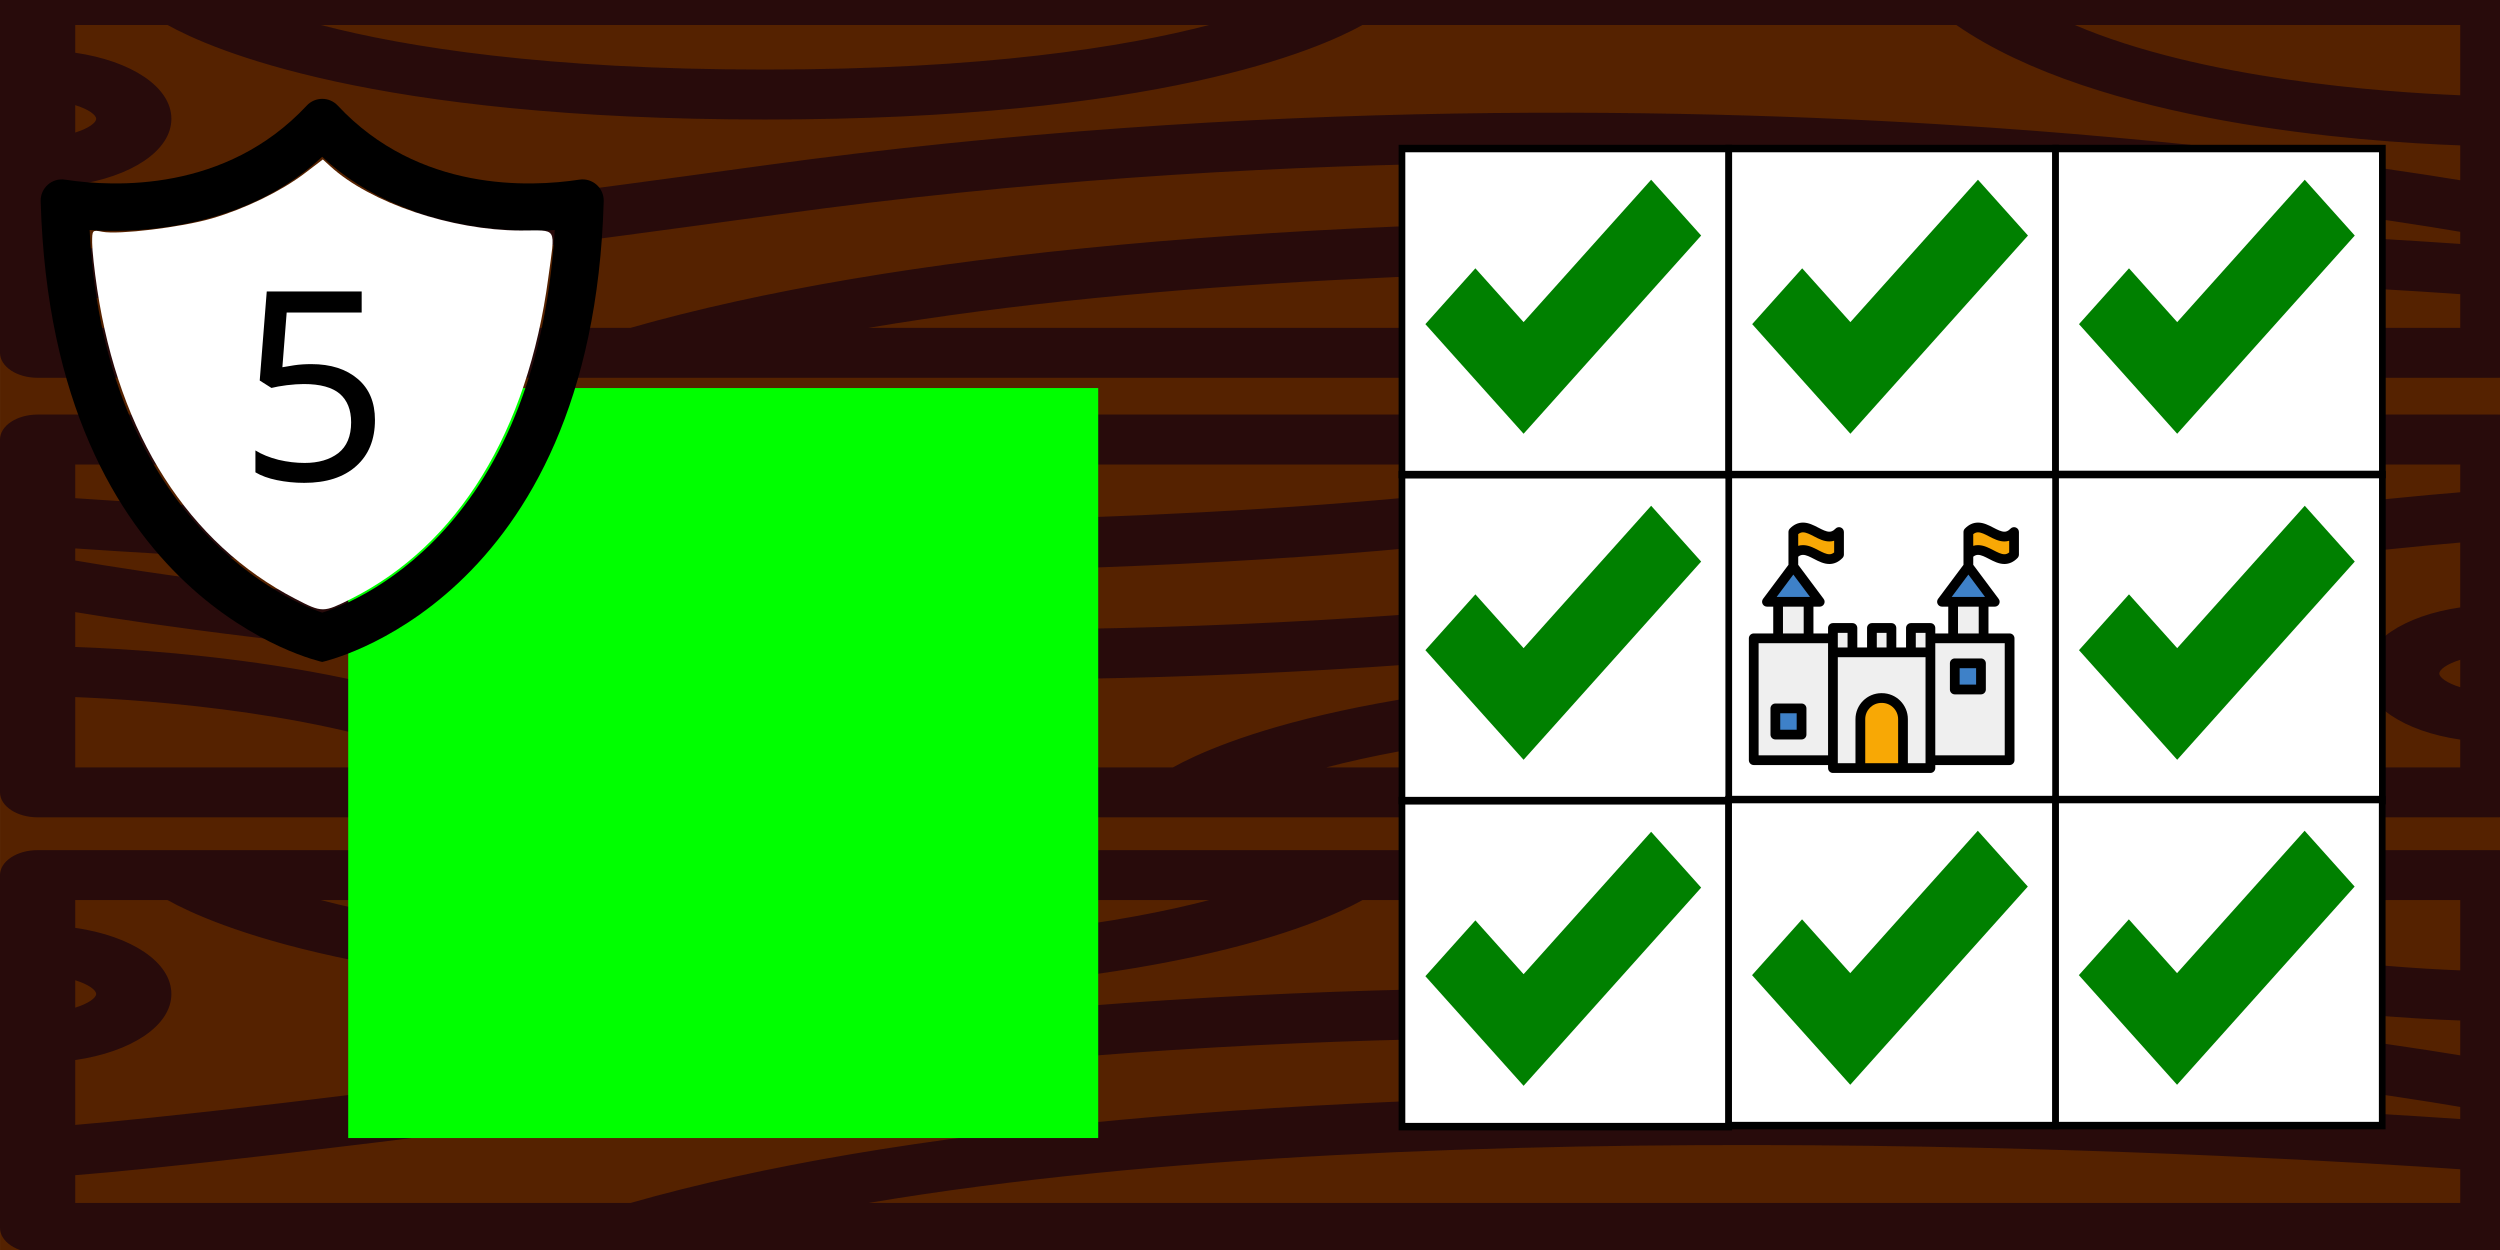
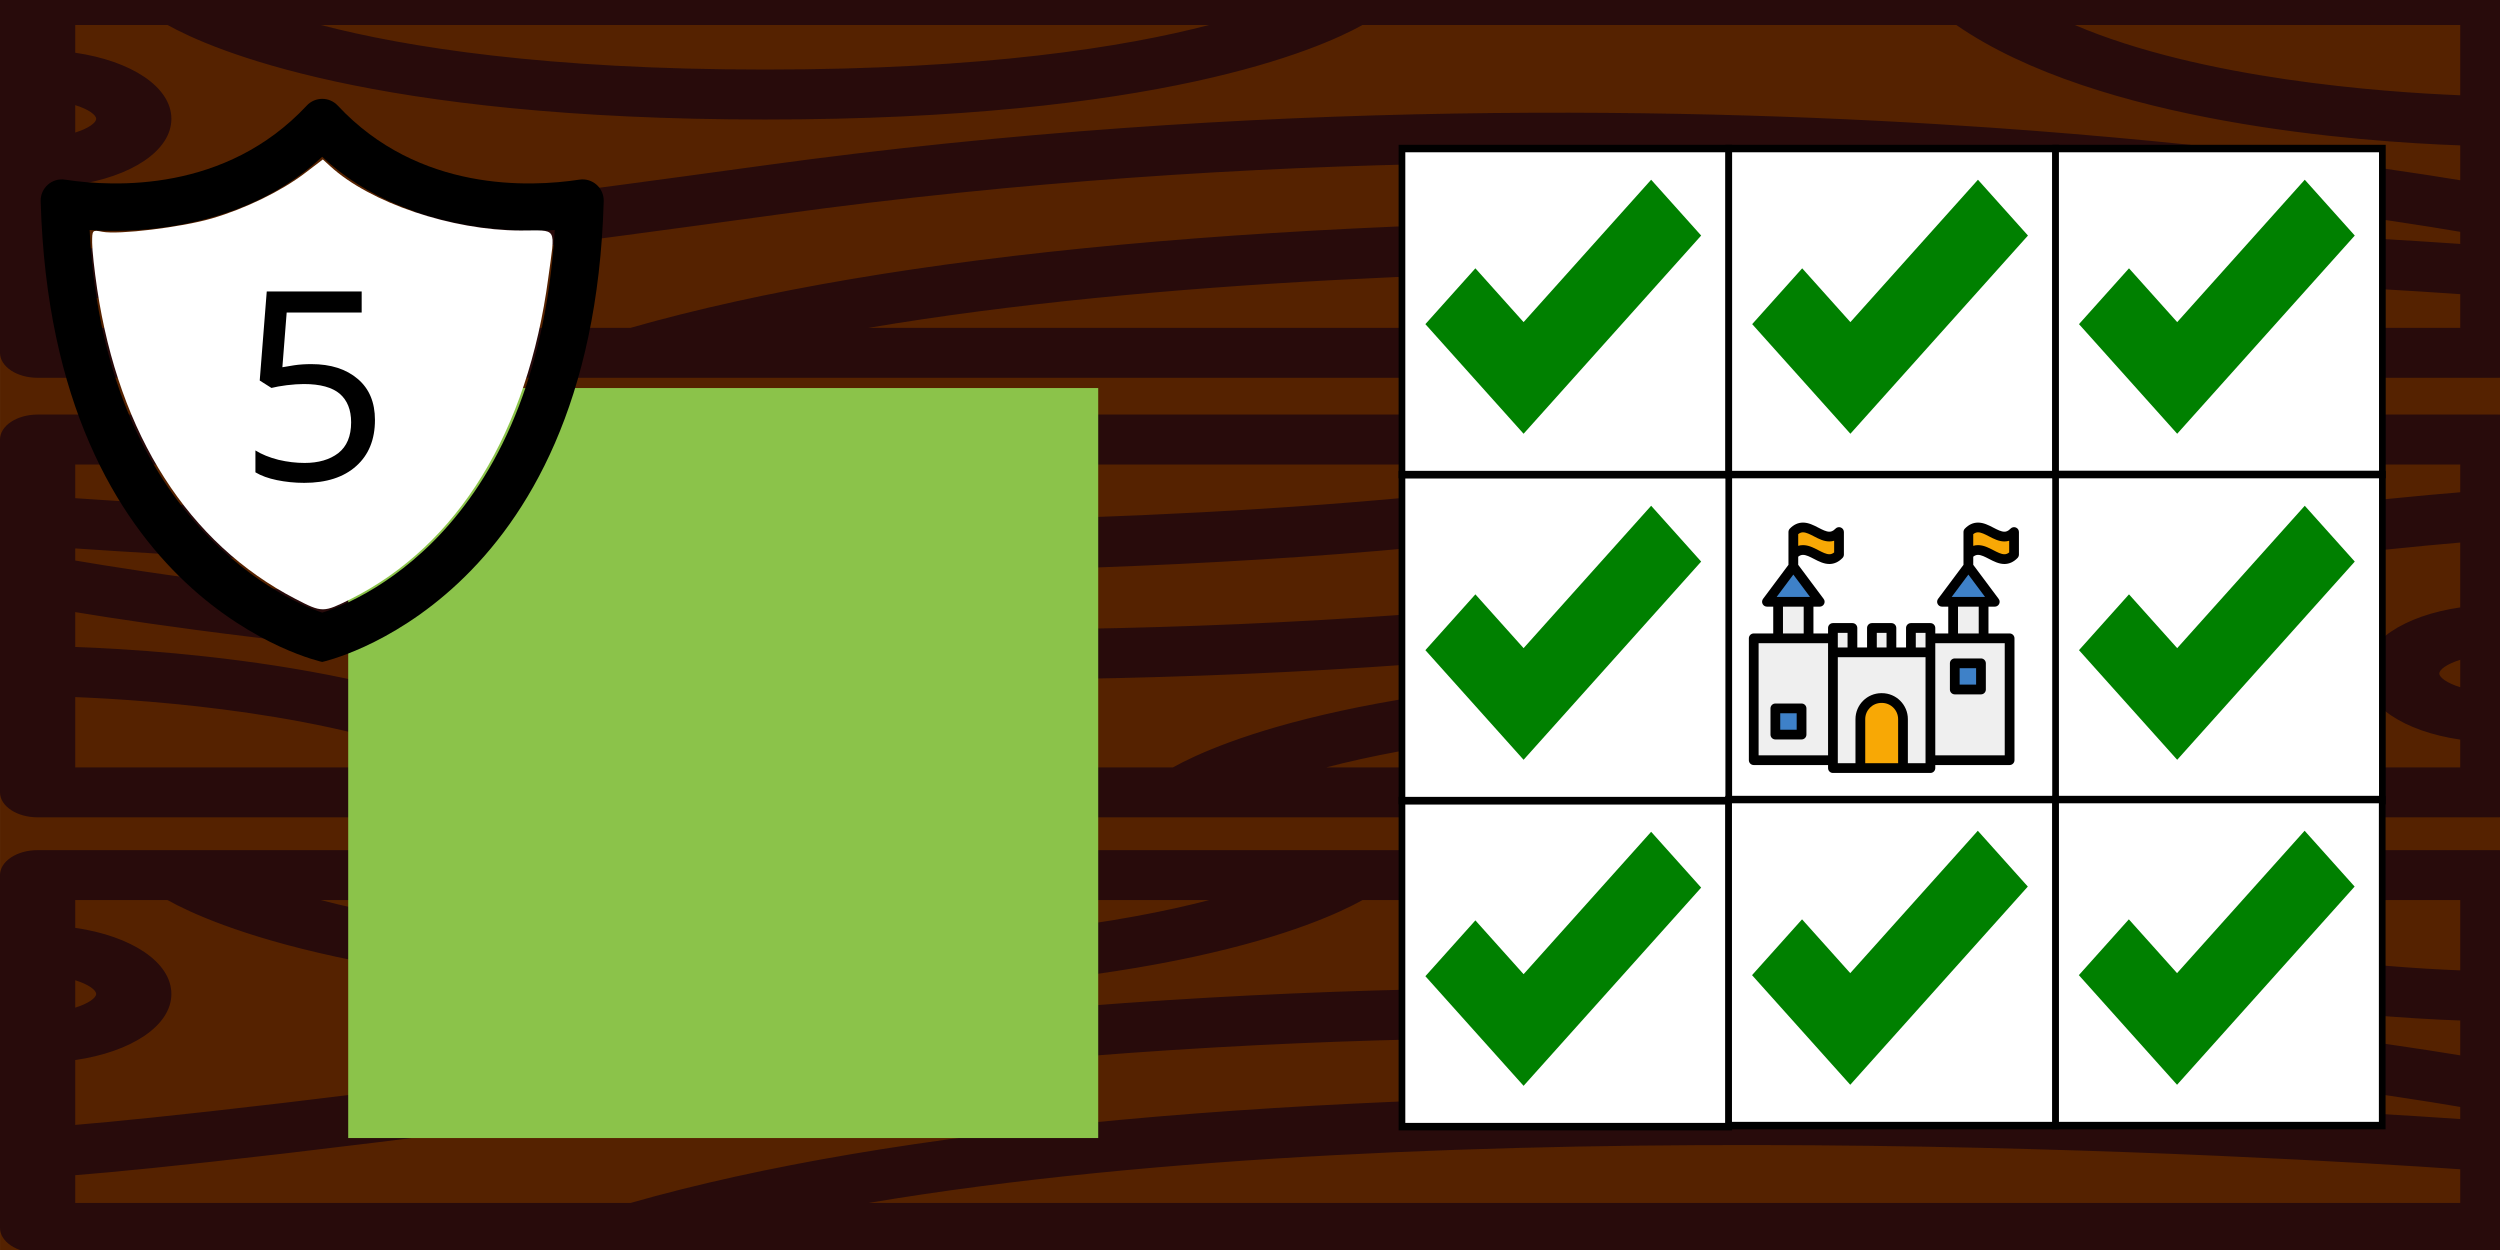
<svg xmlns="http://www.w3.org/2000/svg" viewBox="0 0 100 50" version="1.1" id="svg8">
  <defs id="defs2" />
  <g id="layer1" transform="translate(-15.76167,-6.75917)">
    <g id="g31" transform="matrix(1.403254,0,0,2.041733,-41.71221,-146.0861)" style="fill:#552200">
      <rect style="fill:#552200;stroke-width:0.188" id="rect26" width="71.263" height="24.489" x="40.958" y="74.861" />
    </g>
    <g id="g113" transform="matrix(0,-0.1315404,0.1980839,0,54.4515,45.1602)" style="fill:#280b0b">
      <g id="g6" transform="translate(-150.7667,-195.3204)" style="fill:#280b0b">
        <g id="g4" style="fill:#280b0b">
          <path d="M 176.589,0 H 69.301 c -4.195,0 -7.595,3.401 -7.595,7.595 v 121.339 c 0,0.019 0,0.037 0,0.057 v 375.413 c 0,4.195 3.401,7.595 7.595,7.595 h 24.645 c 0.003,0 0.005,0 0.008,0 0.004,0 0.007,0 0.01,0 h 17.921 c 0.009,0 0.018,0.002 0.027,0.002 0.008,0 0.016,-0.002 0.024,-0.002 h 64.651 c 4.195,0 7.595,-3.401 7.595,-7.595 V 7.595 C 184.184,3.401 180.784,0 176.589,0 Z m -31.975,15.191 c -1.254,2.705 -2.992,4.227 -4.164,4.227 -1.172,0 -2.91,-1.521 -4.164,-4.227 z M 87.135,496.808 H 76.896 V 175.386 c 29.4,115.54 13.952,285.753 10.239,321.422 z m 18.956,-10e-4 h -3.678 c 2.044,-19.808 6.803,-72.032 7.337,-133.217 C 110.656,259.641 99.6,180.179 76.897,127.328 V 15.191 h 8.438 c 1.694,14.07 7.347,51.949 26.093,142.258 20.167,97.154 17.254,185.689 11.258,242.852 -5.117,48.793 -13.284,83.648 -16.595,96.506 z m 15.686,10e-4 c 3.852,-15.506 11.149,-48.726 15.974,-94.512 6.147,-58.331 9.151,-148.695 -11.45,-247.934 C 108.225,67.272 102.455,29.666 100.629,15.19 h 19.72 c 2.483,11.335 10.425,19.418 20.103,19.418 9.678,0 17.619,-8.081 20.102,-19.418 h 8.44 v 18.641 c -7.5,8.923 -28.748,41.217 -28.748,120.653 0,79.436 21.248,111.73 28.748,120.653 v 119.901 c -29.92,28.719 -35.558,81.953 -36.617,101.77 z m 47.217,-432.02 v 179.377 c -6.706,-17.068 -13.557,-45.35 -13.557,-89.68 -0.001,-44.351 6.857,-72.64 13.557,-89.697 z m 0.001,432.02 H 147.62 c 0.942,-15.651 4.886,-52.179 21.375,-77.863 z" id="path2" style="fill:#280b0b" />
        </g>
      </g>
      <g id="g12" transform="translate(-150.7667,-195.3204)" style="fill:#280b0b">
        <g id="g10" style="fill:#280b0b">
          <path d="m 309.041,0 h -42.693 c -0.02,0 -0.041,0 -0.061,0 h -64.533 c -4.195,0 -7.595,3.401 -7.595,7.595 v 496.808 c 0,4.195 3.401,7.595 7.595,7.595 h 107.287 c 4.196,0 7.595,-3.401 7.595,-7.595 V 383.059 c 0,-0.016 0,-0.032 0,-0.049 V 7.595 C 316.636,3.401 313.237,0 309.041,0 Z m -99.693,15.191 h 21.375 c -0.942,15.652 -4.886,52.179 -21.375,77.863 z m 0,252.643 c 6.706,17.068 13.557,45.35 13.557,89.679 0,44.351 -6.858,72.639 -13.557,89.696 z m 24.38,228.974 c 1.254,-2.705 2.992,-4.227 4.163,-4.227 1.172,-0.001 2.91,1.521 4.164,4.227 z m 24.266,-10e-4 c -2.483,-11.335 -10.426,-19.418 -20.103,-19.418 -9.677,0 -17.619,8.082 -20.102,19.418 h -8.44 v -18.641 0 c 7.5,-8.923 28.748,-41.217 28.748,-120.652 0,-79.435 -21.248,-111.73 -28.748,-120.652 V 116.961 c 29.92,-28.718 35.56,-81.952 36.617,-101.77 h 10.6 c -3.852,15.506 -11.149,48.726 -15.975,94.512 -6.147,58.331 -9.151,148.695 11.449,247.934 18.077,87.089 23.848,124.696 25.674,139.17 z m 43.451,10e-4 h -8.438 v 0 C 291.313,482.738 285.66,444.859 266.914,354.55 246.747,257.396 249.66,168.861 255.656,111.698 260.774,62.905 268.941,28.051 272.252,15.192 h 3.677 c -2.044,19.809 -6.803,72.032 -7.337,133.217 -0.907,103.949 10.15,183.412 32.853,236.262 z m 0.001,-160.195 C 272.046,221.074 287.494,50.86 291.207,15.191 h 10.239 z" id="path8" style="fill:#280b0b" />
        </g>
      </g>
      <g id="g18" transform="translate(-150.7667,-195.3204)" style="fill:#280b0b">
        <g id="g16" style="fill:#280b0b">
          <path d="M 442.7,0 H 335.413 c -4.196,0 -7.595,3.401 -7.595,7.595 v 121.344 c 0,0.016 0,0.032 0,0.049 v 375.416 c 0,4.195 3.4,7.595 7.595,7.595 h 24.646 c 0.003,0 0.005,0 0.008,0 0.004,0 0.007,0 0.01,0 h 17.92 c 0.009,0 0.018,0.002 0.027,0.002 0.008,0 0.016,-0.002 0.024,-0.002 H 442.7 c 4.196,0 7.595,-3.401 7.595,-7.595 V 7.595 C 450.296,3.401 446.896,0 442.7,0 Z m -31.973,15.191 c -1.254,2.705 -2.992,4.227 -4.164,4.227 -1.173,0 -2.911,-1.521 -4.164,-4.227 z m -57.48,481.617 H 343.008 V 175.386 c 29.401,115.54 13.953,285.753 10.239,321.422 z m 18.955,-10e-4 h -3.677 c 2.044,-19.808 6.803,-72.032 7.337,-133.217 0.907,-103.949 -10.151,-183.411 -32.853,-236.262 V 15.191 h 8.438 c 1.694,14.07 7.347,51.949 26.093,142.258 20.167,97.154 17.254,185.689 11.258,242.852 -5.117,48.793 -13.284,83.648 -16.596,96.506 z m 15.686,0 c 3.851,-15.506 11.149,-48.726 15.975,-94.512 C 410.01,343.964 413.014,253.6 392.414,154.361 374.337,67.273 368.565,29.667 366.74,15.191 h 19.72 c 2.483,11.335 10.426,19.418 20.103,19.418 9.677,0 17.619,-8.081 20.102,-19.418 h 8.44 v 18.641 c -7.5,8.923 -28.748,41.217 -28.748,120.653 0,79.436 21.248,111.73 28.748,120.652 v 119.901 c -29.919,28.719 -35.558,81.953 -36.617,101.77 h -10.6 z M 435.105,64.789 v 179.375 c -6.706,-17.068 -13.557,-45.35 -13.557,-89.679 0,-44.351 6.857,-72.639 13.557,-89.696 z m 10e-4,432.019 h -21.375 c 0.942,-15.651 4.886,-52.179 21.375,-77.863 z" id="path14" style="fill:#280b0b" />
        </g>
      </g>
    </g>
    <rect style="fill:#ffffff;stroke-width:0.259" id="rect964" width="39.212" height="38.993" x="71.845" y="12.701" />
    <g id="g645-5" transform="matrix(1.168369,0,0,1.304125,20.86068,-6.558536)">
      <g id="g4177">
        <rect style="fill:#ffffff;stroke:#000000;stroke-width:0.229;stroke-miterlimit:4;stroke-dasharray:none;stroke-opacity:1" id="rect321-6-0" width="11.188" height="10" x="43.633" y="34.768" />
        <g id="g4169">
          <g id="g4163">
            <g id="g581-36" style="fill:#008000" transform="matrix(0.01905787,0,0,0.01905787,44.43452,34.89956)">
              <g id="g579-1" style="fill:#008000">
                <polygon points="405.584,43.295 176.428,272.452 89.84,185.865 0,275.706 86.588,362.293 176.428,452.131 266.266,362.293 495.426,133.133 " id="polygon577-0" style="fill:#008000" />
              </g>
            </g>
          </g>
        </g>
      </g>
    </g>
    <g id="g645-5-8" transform="matrix(1.168369,0,0,1.304125,20.86068,-19.59978)">
      <g id="g4177-1">
        <rect style="fill:#ffffff;stroke:#000000;stroke-width:0.229;stroke-miterlimit:4;stroke-dasharray:none;stroke-opacity:1" id="rect321-6-0-0" width="11.188" height="10" x="43.633" y="34.768" />
        <g id="g4169-3">
          <g id="g4163-0">
            <g id="g581-36-4" style="fill:#008000" transform="matrix(0.01905787,0,0,0.01905787,44.43452,34.89956)">
              <g id="g579-1-4" style="fill:#008000">
                <polygon points="86.588,362.293 176.428,452.131 266.266,362.293 495.426,133.133 405.584,43.295 176.428,272.452 89.84,185.865 0,275.706 " id="polygon577-0-4" style="fill:#008000" />
              </g>
            </g>
          </g>
        </g>
      </g>
    </g>
    <g id="g645-5-4" transform="matrix(1.168369,0,0,1.304125,20.86068,-32.64103)">
      <g id="g4177-7">
        <rect style="fill:#ffffff;stroke:#000000;stroke-width:0.229;stroke-miterlimit:4;stroke-dasharray:none;stroke-opacity:1" id="rect321-6-0-6" width="11.188" height="10" x="43.633" y="34.768" />
        <g id="g4169-31">
          <g id="g4163-7">
            <g id="g581-36-5" style="fill:#008000" transform="matrix(0.01905787,0,0,0.01905787,44.43452,34.89956)">
              <g id="g579-1-9" style="fill:#008000">
                <polygon points="86.588,362.293 176.428,452.131 266.266,362.293 495.426,133.133 405.584,43.295 176.428,272.452 89.84,185.865 0,275.706 " id="polygon577-0-6" style="fill:#008000" />
              </g>
            </g>
          </g>
        </g>
      </g>
    </g>
    <g id="g645-5-4-2" transform="matrix(1.168369,0,0,1.304125,33.93292,-32.64103)">
      <g id="g4177-7-1">
        <rect style="fill:#ffffff;stroke:#000000;stroke-width:0.229;stroke-miterlimit:4;stroke-dasharray:none;stroke-opacity:1" id="rect321-6-0-6-7" width="11.188" height="10" x="43.633" y="34.768" />
        <g id="g4169-31-8">
          <g id="g4163-7-5">
            <g id="g581-36-5-7" style="fill:#008000" transform="matrix(0.01905787,0,0,0.01905787,44.43452,34.89956)">
              <g id="g579-1-9-4" style="fill:#008000">
                <polygon points="405.584,43.295 176.428,272.452 89.84,185.865 0,275.706 86.588,362.293 176.428,452.131 266.266,362.293 495.426,133.133 " id="polygon577-0-6-1" style="fill:#008000" />
              </g>
            </g>
          </g>
        </g>
      </g>
    </g>
    <g id="g645-5-4-8" transform="matrix(1.168369,0,0,1.304125,47.00515,-32.64103)">
      <g id="g4177-7-5">
        <rect style="fill:#ffffff;stroke:#000000;stroke-width:0.229;stroke-miterlimit:4;stroke-dasharray:none;stroke-opacity:1" id="rect321-6-0-6-9" width="11.188" height="10" x="43.633" y="34.768" />
        <g id="g4169-31-7">
          <g id="g4163-7-53">
            <g id="g581-36-5-8" style="fill:#008000" transform="matrix(0.01905787,0,0,0.01905787,44.43452,34.89956)">
              <g id="g579-1-9-8" style="fill:#008000">
                <polygon points="89.84,185.865 0,275.706 86.588,362.293 176.428,452.131 266.266,362.293 495.426,133.133 405.584,43.295 176.428,272.452 " id="polygon577-0-6-3" style="fill:#008000" />
              </g>
            </g>
          </g>
        </g>
      </g>
    </g>
    <g id="g645-5-4-1" transform="matrix(1.168369,0,0,1.304125,47.00515,-19.59978)">
      <g id="g4177-7-8">
        <rect style="fill:#ffffff;stroke:#000000;stroke-width:0.229;stroke-miterlimit:4;stroke-dasharray:none;stroke-opacity:1" id="rect321-6-0-6-96" width="11.188" height="10" x="43.633" y="34.768" />
        <g id="g4169-31-4">
          <g id="g4163-7-3">
            <g id="g581-36-5-3" style="fill:#008000" transform="matrix(0.01905787,0,0,0.01905787,44.43452,34.89956)">
              <g id="g579-1-9-3" style="fill:#008000">
                <polygon points="176.428,272.452 89.84,185.865 0,275.706 86.588,362.293 176.428,452.131 266.266,362.293 495.426,133.133 405.584,43.295 " id="polygon577-0-6-8" style="fill:#008000" />
              </g>
            </g>
          </g>
        </g>
      </g>
    </g>
    <g id="g645-5-4-6" transform="matrix(1.168369,0,0,1.304125,46.99947,-6.600433)">
      <g id="g4177-7-0">
        <rect style="fill:#ffffff;stroke:#000000;stroke-width:0.229;stroke-miterlimit:4;stroke-dasharray:none;stroke-opacity:1" id="rect321-6-0-6-4" width="11.188" height="10" x="43.633" y="34.768" />
        <g id="g4169-31-88">
          <g id="g4163-7-8">
            <g id="g581-36-5-9" style="fill:#008000" transform="matrix(0.01905787,0,0,0.01905787,44.43452,34.89956)">
              <g id="g579-1-9-7" style="fill:#008000">
                <polygon points="176.428,272.452 89.84,185.865 0,275.706 86.588,362.293 176.428,452.131 266.266,362.293 495.426,133.133 405.584,43.295 " id="polygon577-0-6-7" style="fill:#008000" />
              </g>
            </g>
          </g>
        </g>
      </g>
    </g>
    <g id="g645-5-4-64" transform="matrix(1.168369,0,0,1.304125,33.92724,-6.600433)">
      <g id="g4177-7-3">
        <rect style="fill:#ffffff;stroke:#000000;stroke-width:0.229;stroke-miterlimit:4;stroke-dasharray:none;stroke-opacity:1" id="rect321-6-0-6-0" width="11.188" height="10" x="43.633" y="34.768" />
        <g id="g4169-31-3">
          <g id="g4163-7-0">
            <g id="g581-36-5-92" style="fill:#008000" transform="matrix(0.01905787,0,0,0.01905787,44.43452,34.89956)">
              <g id="g579-1-9-5" style="fill:#008000">
                <polygon points="176.428,272.452 89.84,185.865 0,275.706 86.588,362.293 176.428,452.131 266.266,362.293 495.426,133.133 405.584,43.295 " id="polygon577-0-6-4" style="fill:#008000" />
              </g>
            </g>
          </g>
        </g>
      </g>
    </g>
    <g id="g1193" transform="matrix(0.02436886,0,0,0.02436886,85.71611,27.26892)">
      <path style="fill:#f8a805" d="m 137.7,38.308 c -1.793,0.538 -3.66,0.812 -5.55,0.812 -7.21,0 -14.212,-3.628 -21.649,-7.482 L 110.41,31.591 C 103.016,27.77 96.033,24.16 88.849,24.16 c -4.662,0 -8.863,1.548 -12.846,4.733 L 73,31.294 V 65.07 l 10.305,-3.099 c 1.789,-0.538 3.655,-0.812 5.544,-0.812 7.211,0 14.225,3.635 21.702,7.51 7.402,3.831 14.395,7.45 21.599,7.45 4.649,0 8.848,-1.545 12.836,-4.723 L 148,68.995 v -33.78 z" id="path1155" />
      <polygon style="fill:#3e81c8" points="73.001,88.137 29.693,146.14 116.294,146.14 " id="polygon1157" />
      <rect x="48" y="146.14" style="fill:#efefef" width="50" height="60" id="rect1159" />
      <rect x="138" y="189.14" style="fill:#efefef" width="32" height="40" id="rect1161" />
      <rect x="202" y="189.14" style="fill:#efefef" width="32" height="40" id="rect1163" />
      <rect x="266" y="189.14" style="fill:#efefef" width="32" height="40" id="rect1165" />
      <path style="fill:#f8a805" d="m 424.998,38.308 c -1.792,0.539 -3.658,0.812 -5.548,0.812 -7.21,0 -14.212,-3.628 -21.697,-7.508 -7.403,-3.832 -14.396,-7.452 -21.603,-7.452 -2.076,0 -4.007,0.295 -5.902,0.902 -2.397,0.769 -4.736,2.06 -6.953,3.837 L 360.3,31.3 v 33.769 l 10.304,-3.098 c 1.791,-0.538 3.657,-0.812 5.547,-0.812 7.21,0 14.224,3.635 21.701,7.51 7.402,3.831 14.395,7.45 21.599,7.45 4.662,0 8.863,-1.548 12.846,-4.731 l 3.004,-2.401 V 35.214 Z" id="path1167" />
      <polygon style="fill:#3e81c8" points="360.3,88.137 316.993,146.14 403.594,146.14 " id="polygon1169" />
      <rect x="335.299" y="146.14" style="fill:#efefef" width="50" height="60" id="rect1171" />
      <path style="fill:#f8a805" d="m 218.349,304.14 h -0.699 c -19.105,0 -34.649,15.544 -34.649,34.649 v 80.351 h 70 V 338.79 C 253,319.684 237.456,304.14 218.349,304.14 Z" id="path1173" />
      <rect x="298" y="206.14" style="fill:#efefef" width="130" height="200" id="rect1175" />
      <path style="fill:#efefef" d="m 138,229.14 v 190 h 45 v -80.35 c 0,-19.105 15.544,-34.649 34.649,-34.649 h 0.699 c 19.106,0 34.651,15.544 34.651,34.649 v 80.351 h 45 v -190 z" id="path1177" />
      <rect x="8" y="206.14" style="fill:#efefef" width="130" height="200" id="rect1179" />
      <rect x="43.5" y="321.14" style="fill:#3e81c8" width="43" height="43" id="rect1181" />
      <rect x="338" y="247.14" style="fill:#3e81c8" width="43" height="43" id="rect1183" />
      <g id="g1191">
        <path d="m 438.3,24.22 c -3.03,-1.22 -6.49,-0.48 -8.76,1.86 -4.3,4.46 -7.65,5.04 -10.09,5.04 -5.27,0 -11.44,-3.2 -17.97,-6.58 -7.95,-4.12 -16.17,-8.38 -25.33,-8.38 -7.98,0 -15.25,3.34 -21.61,9.92 -1.44,1.5 -2.24,3.49 -2.24,5.56 v 53.84 l -41.71,55.87 c -1.81,2.43 -2.1,5.67 -0.74,8.38 1.35,2.7 4.12,4.41 7.15,4.41 h 10.3 v 44 H 306 v -9 c 0,-4.42 -3.58,-8 -8,-8 h -32 c -4.42,0 -8,3.58 -8,8 v 32 h -16 v -32 c 0,-4.42 -3.58,-8 -8,-8 h -32 c -4.42,0 -8,3.58 -8,8 v 32 h -16 v -32 c 0,-4.42 -3.58,-8 -8,-8 h -32 c -4.42,0 -8,3.58 -8,8 v 9 h -24 v -44 h 10.3 c 0.01,0 0.01,0 0.02,0 4.42,0 8,-3.58 8,-8 0,-1.98 -0.72,-3.79 -1.91,-5.18 L 81,85.48 V 72.14 c 3.24,-2.59 5.85,-2.98 7.85,-2.98 5.26,0 11.43,3.2 17.97,6.58 7.95,4.12 16.16,8.38 25.33,8.38 7.98,0 15.25,-3.34 21.6,-9.92 1.44,-1.5 2.25,-3.49 2.25,-5.56 v -37 c 0,-3.26 -1.98,-6.2 -5.01,-7.42 -3.02,-1.22 -6.48,-0.48 -8.75,1.86 -4.3,4.46 -7.65,5.04 -10.09,5.04 -5.27,0 -11.44,-3.2 -17.97,-6.58 -7.95,-4.12 -16.17,-8.38 -25.33,-8.38 -7.99,0 -15.25,3.34 -21.61,9.92 C 65.8,27.58 65,29.57 65,31.64 v 53.84 l -41.71,55.87 c -1.82,2.43 -2.1,5.67 -0.75,8.38 1.36,2.7 4.13,4.41 7.16,4.41 H 40 v 44 H 8 c -4.42,0 -8,3.58 -8,8 v 200 c 0,4.42 3.58,8 8,8 h 122 v 5 c 0,4.42 3.58,8 8,8 h 160 c 4.42,0 8,-3.58 8,-8 v -5 h 122 c 4.42,0 8,-3.58 8,-8 v -200 c 0,-4.42 -3.58,-8 -8,-8 h -34.7 v -44 h 10.3 c 0.01,0 0.01,0 0.02,0 4.42,0 8,-3.58 8,-8 0,-1.98 -0.72,-3.79 -1.91,-5.18 L 368.3,85.48 V 72.14 c 3.24,-2.59 5.85,-2.98 7.85,-2.98 5.27,0 11.44,3.2 17.97,6.58 7.95,4.12 16.16,8.38 25.33,8.38 7.98,0 15.25,-3.34 21.61,-9.92 1.43,-1.5 2.24,-3.49 2.24,-5.56 v -37 c 0,-3.26 -1.98,-6.2 -5,-7.42 z M 81,35.14 c 3.24,-2.59 5.85,-2.98 7.85,-2.98 5.26,0 11.43,3.2 17.97,6.58 7.95,4.12 16.16,8.38 25.33,8.38 2.7,0 5.32,-0.39 7.85,-1.15 v 19.17 c -3.25,2.59 -5.85,2.98 -7.85,2.98 -5.27,0 -11.44,-3.2 -17.97,-6.58 -7.95,-4.12 -16.17,-8.38 -25.33,-8.38 -2.7,0 -5.32,0.39 -7.85,1.15 0,0 0,-19.17 0,-19.17 z m -8,66.37 27.34,36.63 H 45.65 Z m 17,52.63 v 44 H 56 v -44 z m 40,244 H 16 v -184 h 114 z m 80,-201 h 16 v 24 h -16 z m -64,0 h 16 v 24 h -16 z m 99,214 h -54 v -72.35 c 0,-14.69 11.95,-26.65 26.65,-26.65 h 0.7 c 14.691,0 26.65,11.96 26.65,26.65 z m 45,0 h -29 v -72.35 c 0,-23.52 -19.14,-42.65 -42.65,-42.65 h -0.7 c -23.52,0 -42.65,19.13 -42.65,42.65 v 72.35 h -29 v -174 h 144 z m 0,-190 h -16 v -24 h 16 z m 130,-7 v 184 H 306 v -184 z m -76.7,-16 v -44 h 34 v 44 z m 44.34,-60 h -54.69 l 27.35,-36.63 z m 39.66,-73 c -3.24,2.59 -5.85,2.98 -7.85,2.98 -5.27,0 -11.44,-3.2 -17.97,-6.58 -7.95,-4.12 -16.17,-8.38 -25.33,-8.38 -2.7,0 -5.32,0.39 -7.85,1.15 V 35.14 c 1.62,-1.3 3.08,-2.04 4.39,-2.46 1.31,-0.42 2.46,-0.52 3.46,-0.52 5.27,0 11.44,3.2 17.97,6.58 7.95,4.12 16.16,8.38 25.33,8.38 2.7,0 5.32,-0.39 7.85,-1.15 z" id="path1185" />
        <path d="m 86.5,313.14 h -43 c -4.42,0 -8,3.58 -8,8 v 43 c 0,4.42 3.58,8 8,8 h 43 c 4.42,0 8,-3.58 8,-8 v -43 c 0,-4.42 -3.58,-8 -8,-8 z m -8,43 h -27 v -27 h 27 z" id="path1187" />
        <path d="m 381,239.14 h -43 c -4.42,0 -8,3.58 -8,8 v 43 c 0,4.42 3.58,8 8,8 h 43 c 4.42,0 8,-3.58 8,-8 v -43 c 0,-4.42 -3.58,-8 -8,-8 z m -8,43 h -27 v -27 h 27 z" id="path1189" />
      </g>
    </g>
-     <rect style="fill:#00ff00;stroke-width:0.265" id="rect970" width="30" height="30" x="29.69" y="22.281" />
+     <rect style="fill:#8bc34a;stroke-width:0.265;fill-opacity:1" id="rect970" width="30" height="30" x="29.69" y="22.281" />
    <g id="g1516" transform="translate(-1.040828,-9.250455)">
      <g id="g71" transform="translate(1.060025,4.298518)">
        <g id="g419" transform="matrix(0.04596369,0,0,0.04596369,16.86357,15.1608)">
          <g id="g417">
            <path d="m 256,458.1 c -5.9,-2 -188.4,-60.9 -202.4,-333 7,0.5 122.3,11.2 202.4,-63.7 78.9,73.8 195.4,64.1 202.4,63.7 -17.2,280.2 -196.5,331 -202.4,333 z M 479.7,81.3 C 437,87.8 340,92.3 269.6,16.9 262.3,9 249.8,9 242.5,16.9 172,92.3 75,87.8 32.3,81.3 20.9,79.5 10.7,88.5 11,100 c 9.9,350.5 245,401 245,401 0,0 235.1,-50.4 245,-401 0.3,-11.5 -9.9,-20.5 -21.3,-18.7 z" id="path415" />
          </g>
        </g>
        <path style="fill:#ffffff;stroke-width:0.134" d="m 27.561,35.667 c -4.275,-2.214 -7.056,-6.559 -7.932,-12.395 -0.11,-0.735 -0.201,-1.569 -0.201,-1.854 -7.68e-4,-0.505 0.009,-0.516 0.403,-0.437 0.64,0.128 3.158,-0.176 4.374,-0.529 1.342,-0.389 2.789,-1.094 3.745,-1.824 l 0.706,-0.539 0.297,0.272 c 1.594,1.462 4.869,2.568 7.613,2.571 1.509,0.002 1.388,-0.206 1.108,1.891 -0.819,6.15 -3.611,10.694 -7.89,12.842 -1.109,0.557 -1.152,0.557 -2.223,0.002 z" id="path476" />
      </g>
      <text xml:space="preserve" style="font-style:normal;font-weight:normal;font-size:10.583px;line-height:1.25;font-family:sans-serif;fill:#000000;fill-opacity:1;stroke:none;stroke-width:0.265" x="26.349" y="35.216" id="text962">
        <tspan id="tspan960" x="26.349" y="35.216" style="stroke-width:0.265">5</tspan>
      </text>
    </g>
    <g id="g1223" transform="matrix(0.05847065,0,0,0.05847065,32.2487,25.34699)" />
    <g id="g1221" transform="matrix(0.05847065,0,0,0.05847065,32.2487,25.34699)" />
    <g id="g1219" transform="matrix(0.05847065,0,0,0.05847065,32.2487,25.34699)" />
    <g id="g1217" transform="matrix(0.05847065,0,0,0.05847065,32.2487,25.34699)" />
    <g id="g1215" transform="matrix(0.05847065,0,0,0.05847065,32.2487,25.34699)" />
    <g id="g1213" transform="matrix(0.05847065,0,0,0.05847065,32.2487,25.34699)" />
    <g id="g1211" transform="matrix(0.05847065,0,0,0.05847065,32.2487,25.34699)" />
    <g id="g1209" transform="matrix(0.05847065,0,0,0.05847065,32.2487,25.34699)" />
    <g id="g1207" transform="matrix(0.05847065,0,0,0.05847065,32.2487,25.34699)" />
    <g id="g1205" transform="matrix(0.05847065,0,0,0.05847065,32.2487,25.34699)" />
    <g id="g1203" transform="matrix(0.05847065,0,0,0.05847065,32.2487,25.34699)" />
    <g id="g1201" transform="matrix(0.05847065,0,0,0.05847065,32.2487,25.34699)" />
    <g id="g1199" transform="matrix(0.05847065,0,0,0.05847065,32.2487,25.34699)" />
    <g id="g1197" transform="matrix(0.05847065,0,0,0.05847065,32.2487,25.34699)" />
    <g id="g1195" transform="matrix(0.05847065,0,0,0.05847065,32.2487,25.34699)" />
    <g id="g1615" transform="matrix(0.02004772,0,0,0.02004772,88.6036,34.64285)" />
    <g id="g1617" transform="matrix(0.02004772,0,0,0.02004772,88.6036,34.64285)" />
    <g id="g1619" transform="matrix(0.02004772,0,0,0.02004772,88.6036,34.64285)" />
    <g id="g1621" transform="matrix(0.02004772,0,0,0.02004772,88.6036,34.64285)" />
    <g id="g1623" transform="matrix(0.02004772,0,0,0.02004772,88.6036,34.64285)" />
    <g id="g1625" transform="matrix(0.02004772,0,0,0.02004772,88.6036,34.64285)" />
    <g id="g1627" transform="matrix(0.02004772,0,0,0.02004772,88.6036,34.64285)" />
    <g id="g1629" transform="matrix(0.02004772,0,0,0.02004772,88.6036,34.64285)" />
    <g id="g1631" transform="matrix(0.02004772,0,0,0.02004772,88.6036,34.64285)" />
    <g id="g1633" transform="matrix(0.02004772,0,0,0.02004772,88.6036,34.64285)" />
    <g id="g1635" transform="matrix(0.02004772,0,0,0.02004772,88.6036,34.64285)" />
    <g id="g1637" transform="matrix(0.02004772,0,0,0.02004772,88.6036,34.64285)" />
    <g id="g1639" transform="matrix(0.02004772,0,0,0.02004772,88.6036,34.64285)" />
    <g id="g1641" transform="matrix(0.02004772,0,0,0.02004772,88.6036,34.64285)" />
    <g id="g1643" transform="matrix(0.02004772,0,0,0.02004772,88.6036,34.64285)" />
  </g>
</svg>
